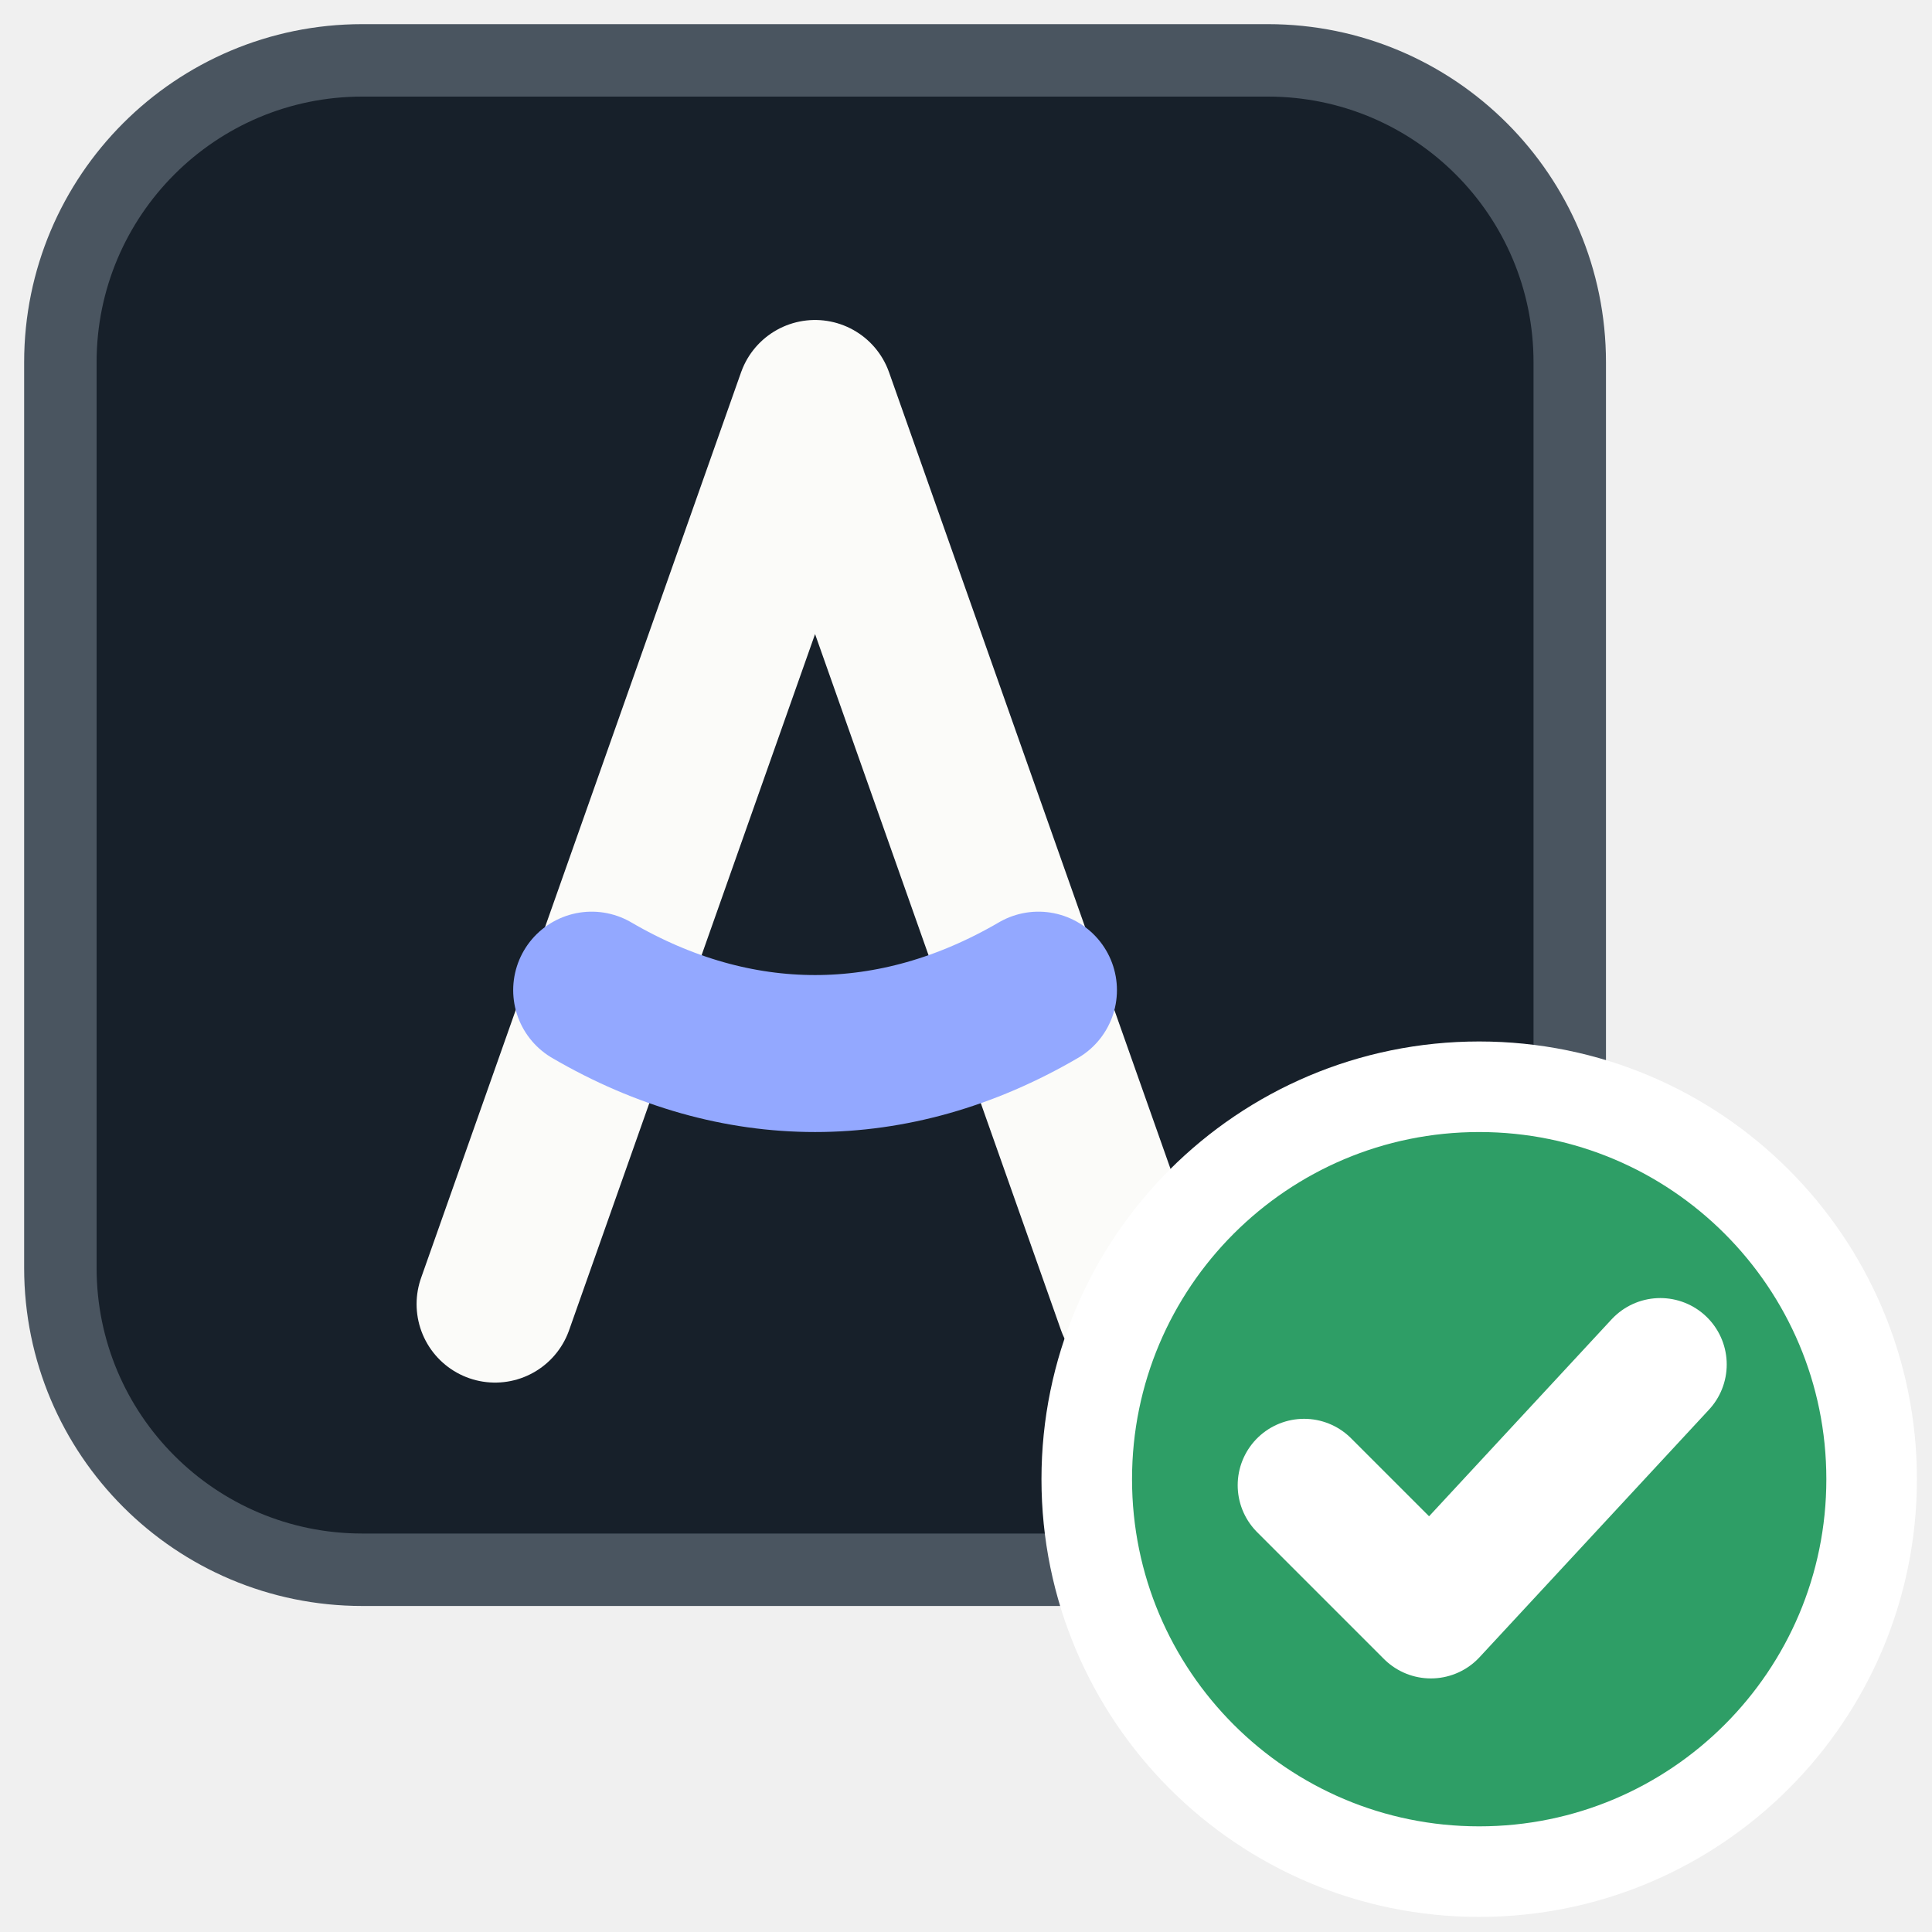
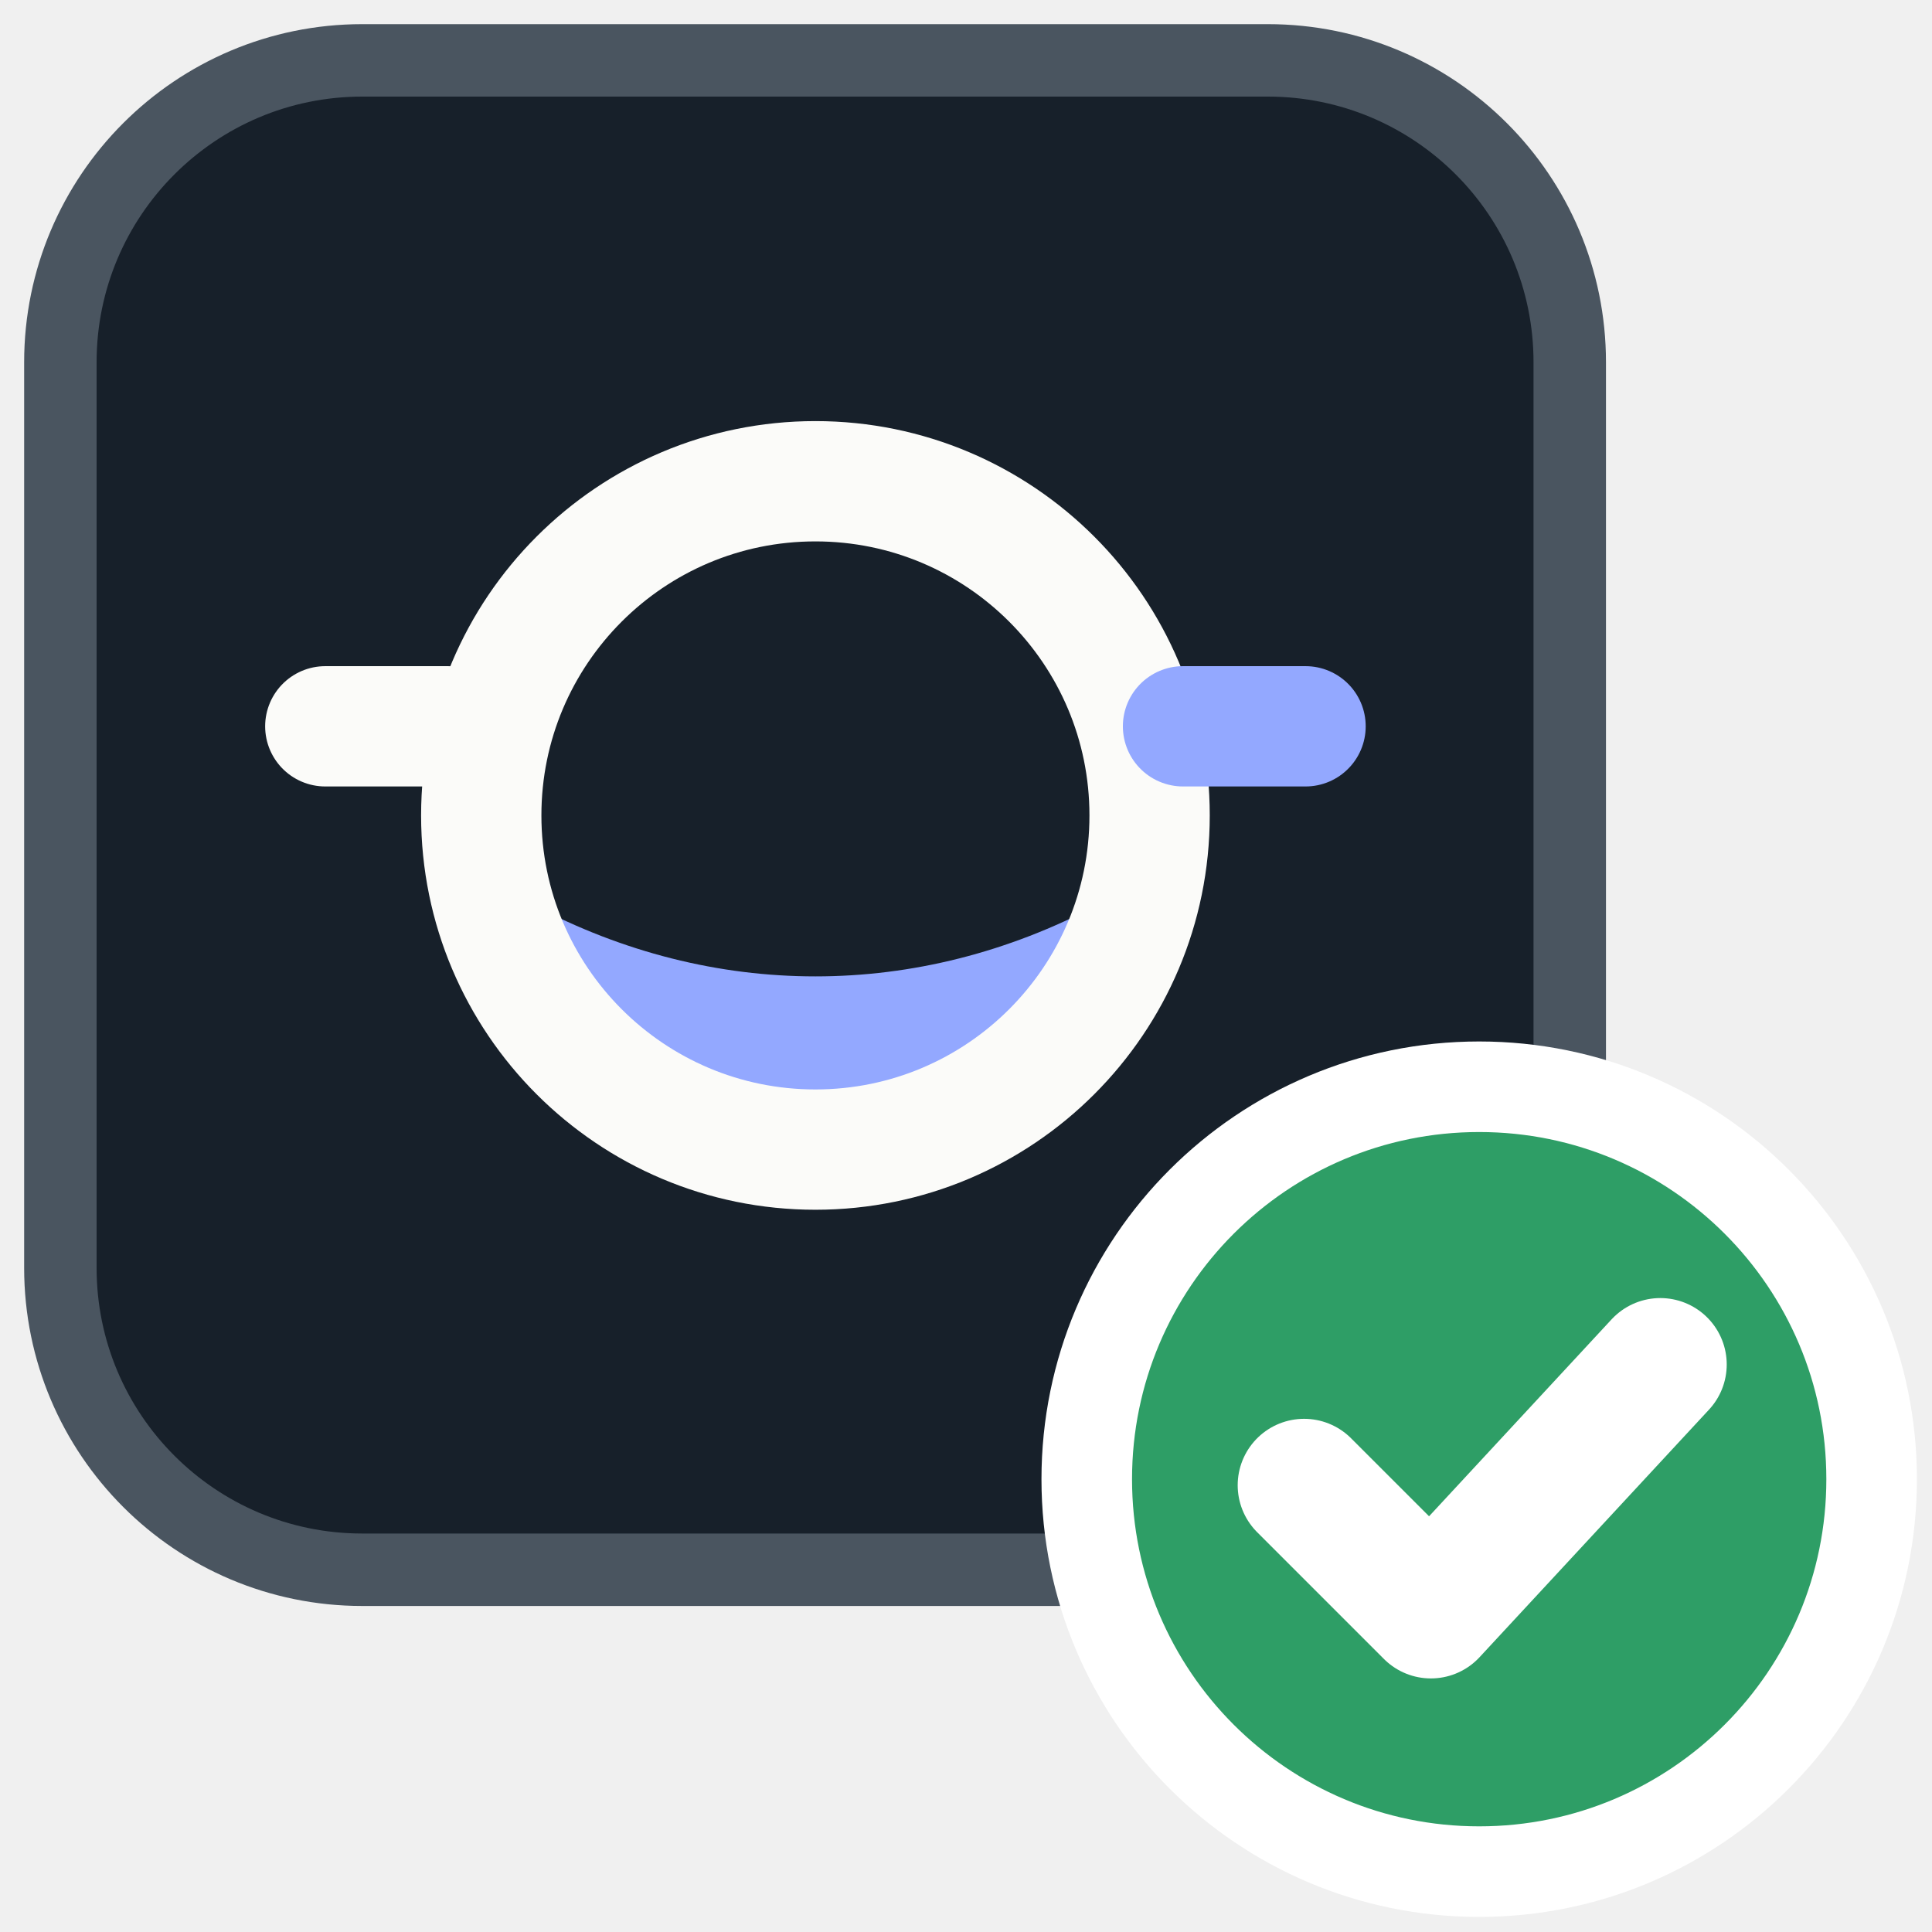
<svg xmlns="http://www.w3.org/2000/svg" width="32" height="32" viewBox="0 0 32 32">
  <rect x="1" y="1" width="25" height="25" rx="5" fill="#17202A" stroke="#4A5560" stroke-width="1.2" />
-   <path d="M8.2 21.6 13.5 6.6l5.3 15" fill="none" stroke="#FBFBF9" stroke-width="2.6" stroke-linecap="round" stroke-linejoin="round" />
-   <path d="M9.8 16.4c2.4 1.4 5 1.4 7.4 0" fill="none" stroke="#93A8FF" stroke-width="2.6" stroke-linecap="round" />
+   <g transform="translate(4.65 4.65) scale(.369)">
+     <path d="M11.3 28C19.4 32.3 28.6 32.3 36.7 28A13.4 13.4 0 0 1 11.3 28Z" fill="#93A8FF" />
+     <path d="M9 24a15 15 0 1 0 30 0a15 15 0 1 0-30 0 M2 20h5.5" fill="none" stroke="#FBFBF9" stroke-width="5.4" stroke-linecap="round" />
+     <path d="M40.5 20H46" fill="none" stroke="#93A8FF" stroke-width="5.4" stroke-linecap="round" />
+   </g>
  <circle cx="24.5" cy="24.5" r="6.5" fill="#2E9E66" stroke="#FFFFFF" stroke-width="1.5" />
  <path d="M21.6 24.6l2.1 2.1 3.8-4.1" fill="none" stroke="#FFFFFF" stroke-width="2.2" stroke-linecap="round" stroke-linejoin="round" />
</svg>
